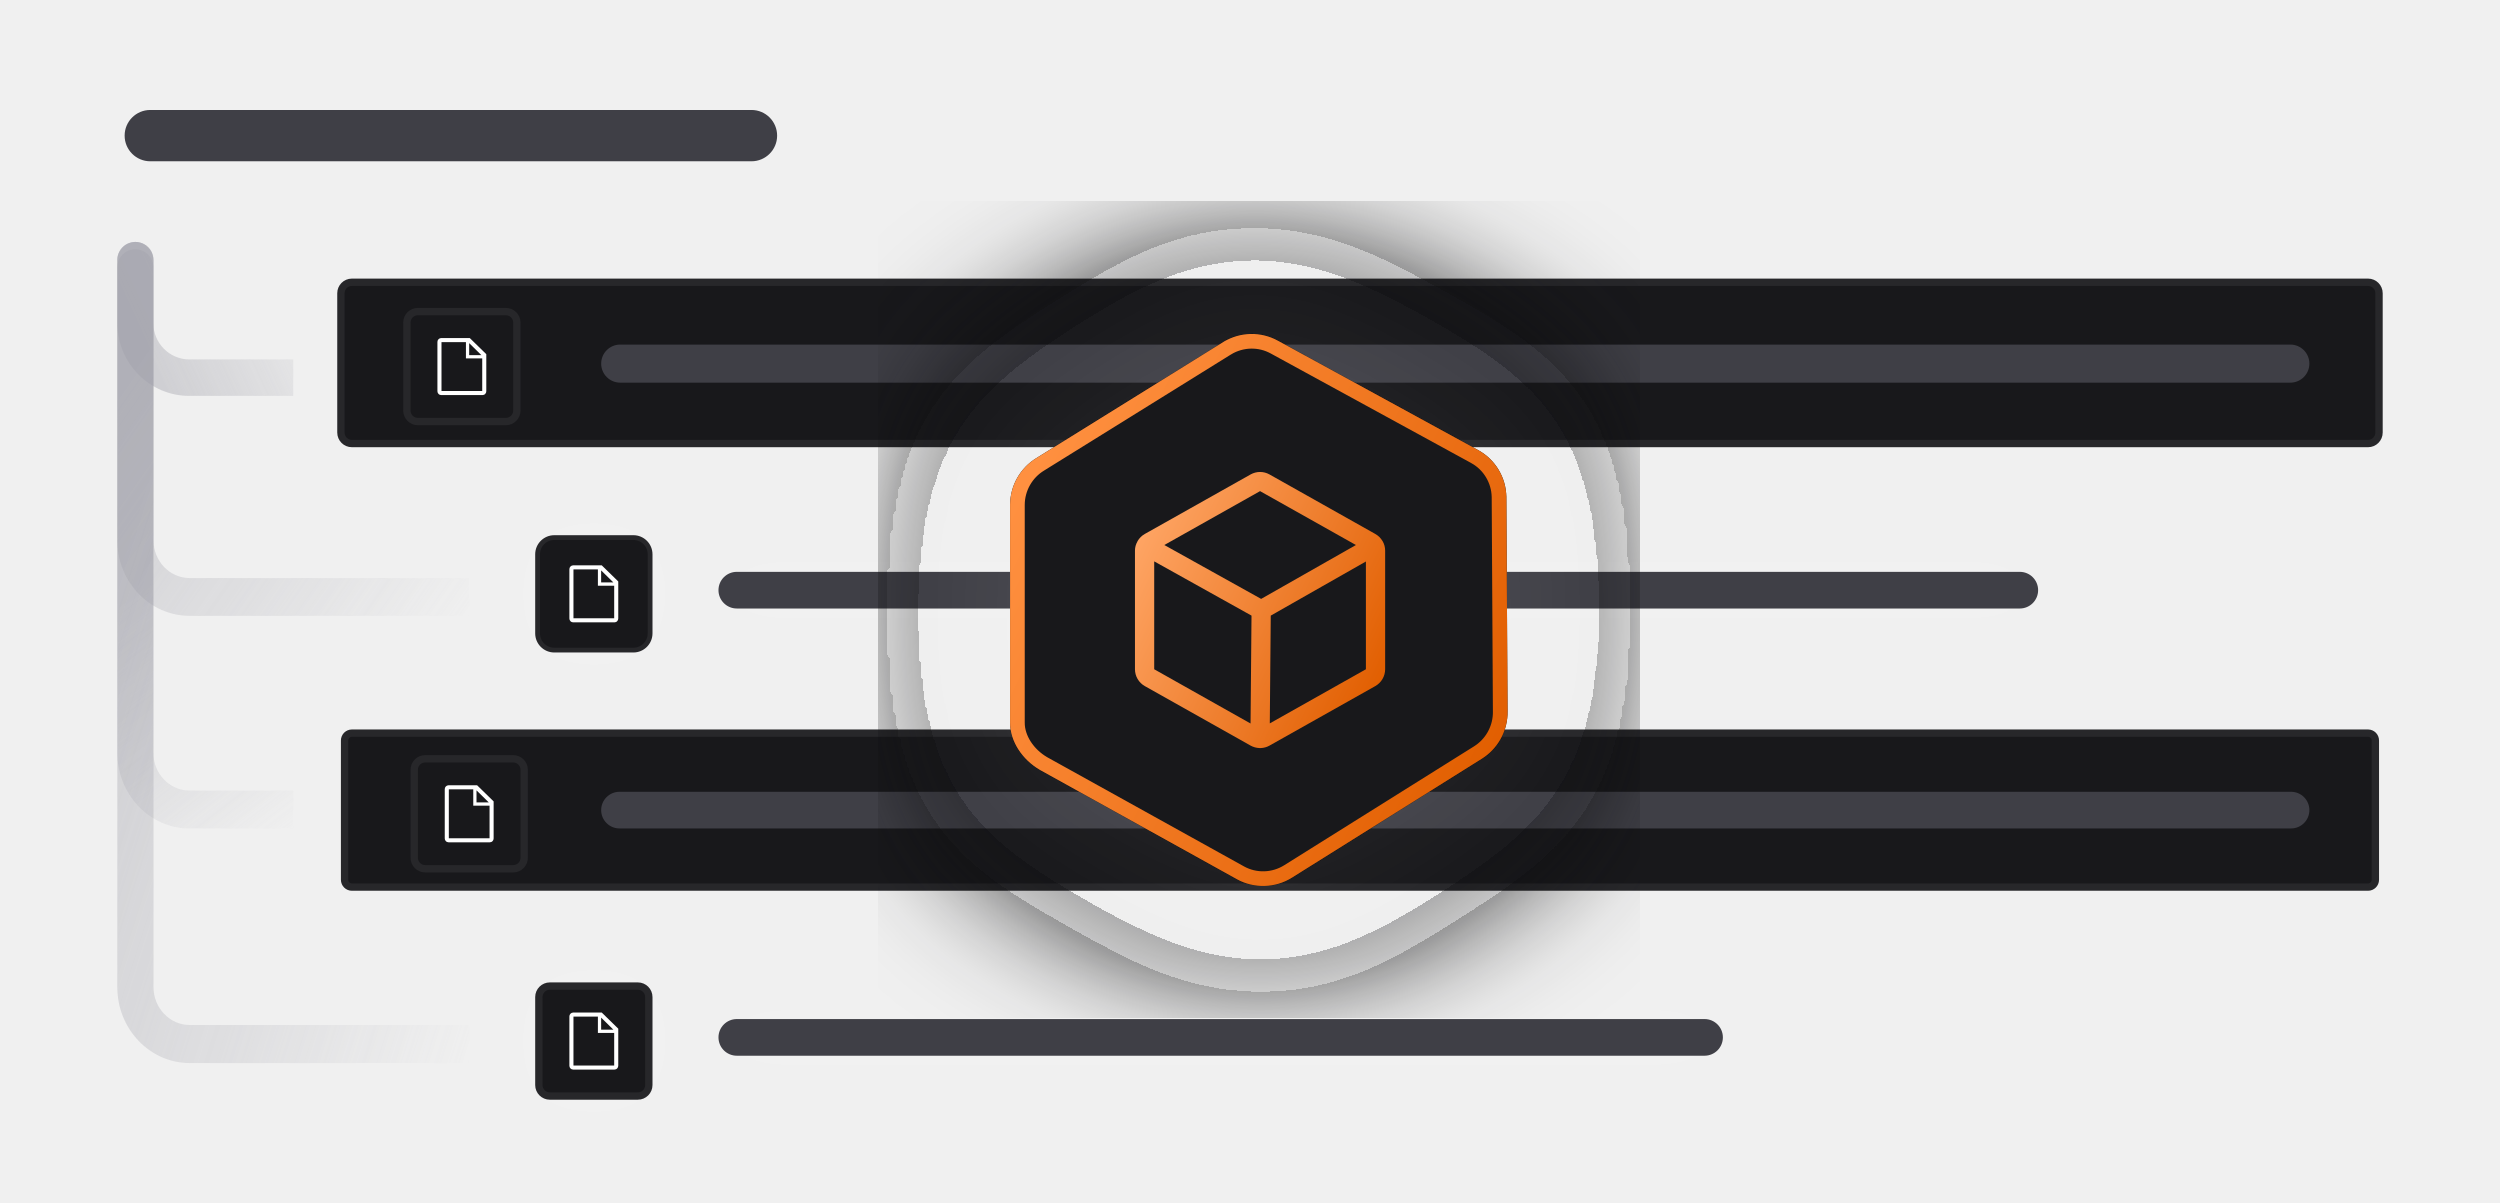
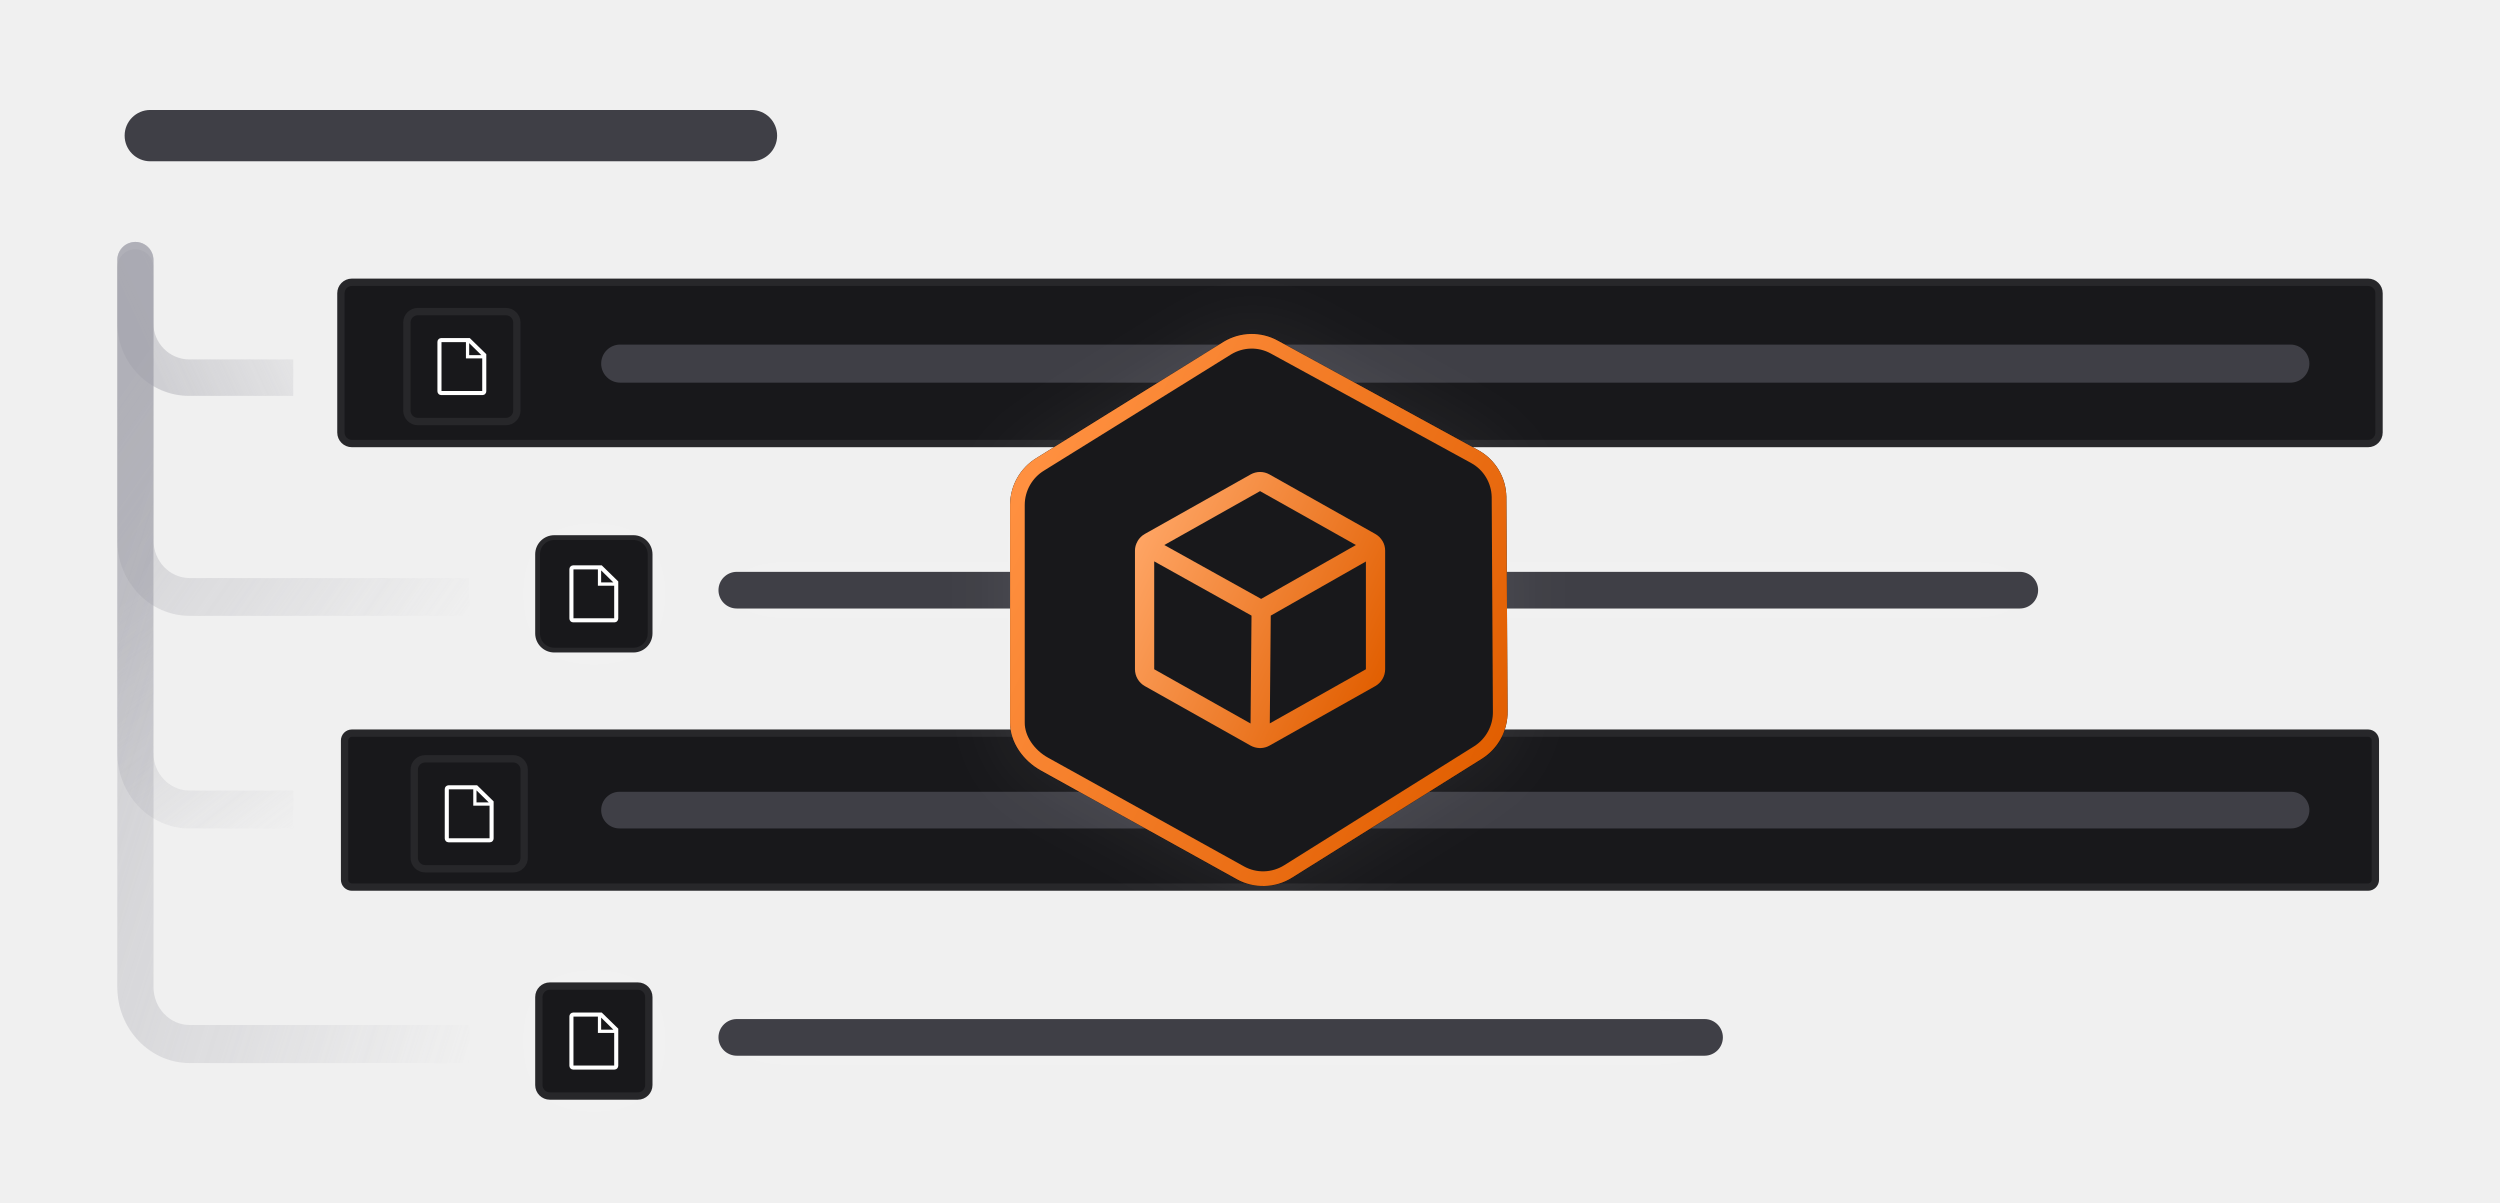
<svg xmlns="http://www.w3.org/2000/svg" width="341" height="164" viewBox="0 0 341 164" fill="none">
  <rect x="46.5" y="38.5" width="278" height="22" rx="1.5" fill="#18181B" stroke="#27272A" />
  <rect x="82" y="47" width="233" height="5.194" rx="2.597" fill="#3F3F46" />
  <rect x="55.5" y="42.5" width="15" height="15" rx="1.5" fill="#18181B" stroke="#27272A" />
  <path d="M64.078 46.111H60.172C60.035 46.115 59.904 46.173 59.809 46.272C59.714 46.371 59.662 46.504 59.664 46.642V53.359C59.662 53.496 59.714 53.629 59.809 53.728C59.904 53.828 60.035 53.886 60.172 53.889H65.823C65.96 53.886 66.091 53.828 66.186 53.728C66.281 53.629 66.333 53.496 66.331 53.359V48.311L64.078 46.111ZM63.995 46.803L65.661 48.442H63.995V46.803ZM60.22 53.334V46.667H63.553V48.889H65.775V53.334H60.22Z" fill="white" />
  <rect x="47" y="100" width="277" height="21" rx="1" fill="#18181B" stroke="#27272A" />
  <rect x="82" y="108" width="233" height="5" rx="2.5" fill="#3F3F46" />
  <rect x="56.5" y="103.5" width="15" height="15" rx="1.5" fill="#18181B" stroke="#27272A" />
  <path d="M65.078 107.112H61.172C61.035 107.116 60.904 107.174 60.809 107.273C60.714 107.372 60.662 107.505 60.664 107.643V114.36C60.662 114.497 60.714 114.63 60.809 114.729C60.904 114.829 61.035 114.886 61.172 114.89H66.823C66.96 114.886 67.091 114.829 67.186 114.729C67.281 114.63 67.333 114.497 67.331 114.36V109.312L65.078 107.112ZM64.995 107.804L66.661 109.443H64.995V107.804ZM61.22 114.335V107.668H64.553V109.89H66.775V114.335H61.22Z" fill="white" />
  <g filter="url(#filter0_d_1185_61236)">
    <rect x="98" y="78" width="180" height="5" rx="2.5" fill="#3F3F46" />
    <rect x="73.326" y="73.326" width="15.348" height="15.348" rx="2.283" fill="#18181B" stroke="#27272A" stroke-width="0.652" />
    <path d="M82.078 77.112H78.172C78.035 77.116 77.904 77.174 77.809 77.273C77.714 77.372 77.662 77.505 77.664 77.643V84.359C77.662 84.497 77.714 84.63 77.809 84.729C77.904 84.829 78.035 84.886 78.172 84.89H83.823C83.96 84.886 84.091 84.829 84.186 84.729C84.281 84.63 84.333 84.497 84.331 84.359V79.312L82.078 77.112ZM81.995 77.804L83.661 79.443H81.995V77.804ZM78.22 84.335V77.668H81.553V79.89H83.775V84.335H78.22Z" fill="white" />
  </g>
  <rect x="17" y="15" width="89" height="7" rx="3.5" fill="#3F3F46" />
  <g opacity="0.7" filter="url(#filter1_b_1185_61236)">
    <path d="M20.914 44.053C20.914 46.8 23.114 49.026 25.828 49.026L40 49.026V54L25.828 54C20.4 54 16 49.547 16 44.053L16 36.457C16 35.1 17.1 34 18.457 34C19.814 34 20.914 35.1 20.914 36.457L20.914 44.053Z" fill="url(#paint0_linear_1185_61236)" />
  </g>
  <g opacity="0.7" filter="url(#filter2_b_1185_61236)">
    <path d="M20.914 102.65C20.914 105.508 23.114 107.825 25.828 107.825H40V113H25.828C20.4 113 16 108.366 16 102.65L16 35.457C16 34.1 17.1 33 18.457 33C19.814 33 20.914 34.1 20.914 35.457L20.914 102.65Z" fill="url(#paint1_linear_1185_61236)" />
  </g>
  <g opacity="0.7" filter="url(#filter3_b_1185_61236)">
-     <path d="M20.939 73.696C20.939 76.541 23.151 78.848 25.879 78.848L64 78.848V84L25.879 84C20.423 84 16 79.387 16 73.696L16 35.47C16 34.106 17.106 33 18.47 33C19.834 33 20.939 34.106 20.939 35.47L20.939 73.696Z" fill="url(#paint2_linear_1185_61236)" />
+     <path d="M20.94 73.696C20.94 76.541 23.151 78.848 25.879 78.848L64 78.848V84L25.879 84C20.423 84 16 79.387 16 73.696L16 35.47C16 34.106 17.106 33 18.47 33C19.834 33 20.94 34.106 20.94 35.47L20.94 73.696Z" fill="url(#paint2_linear_1185_61236)" />
  </g>
  <g filter="url(#filter4_d_1185_61236)">
    <rect x="98" y="139" width="137" height="5" rx="2.5" fill="#3F3F46" />
    <rect x="73.5" y="134.5" width="15" height="15" rx="1.5" fill="#18181B" stroke="#27272A" />
    <path d="M82.078 138.112H78.172C78.035 138.116 77.904 138.174 77.809 138.273C77.714 138.372 77.662 138.505 77.664 138.643V145.36C77.662 145.497 77.714 145.63 77.809 145.729C77.904 145.829 78.035 145.886 78.172 145.89H83.823C83.96 145.886 84.091 145.829 84.186 145.729C84.281 145.63 84.333 145.497 84.331 145.36V140.312L82.078 138.112ZM81.995 138.804L83.661 140.443H81.995V138.804ZM78.22 145.335V138.668H81.553V140.89H83.775V145.335H78.22Z" fill="white" />
  </g>
  <g opacity="0.7" filter="url(#filter5_b_1185_61236)">
-     <path d="M20.939 134.624C20.939 137.489 23.151 139.812 25.879 139.812H64V145H25.879C20.423 145 16 140.355 16 134.624L16 35.47C16 34.106 17.106 33 18.47 33C19.834 33 20.939 34.106 20.939 35.47L20.939 134.624Z" fill="url(#paint3_linear_1185_61236)" />
+     <path d="M20.94 134.624C20.94 137.489 23.151 139.812 25.879 139.812H64V145H25.879C20.423 145 16 140.355 16 134.624L16 35.47C16 34.106 17.106 33 18.47 33C19.834 33 20.94 34.106 20.94 35.47L20.94 134.624Z" fill="url(#paint3_linear_1185_61236)" />
  </g>
  <g filter="url(#filter6_d_1185_61236)">
-     <g filter="url(#filter7_d_1185_61236)">
-       <path d="M141.384 62.469L166.892 46.625C169.168 45.246 171.998 45.189 174.314 46.474L201.663 61.421C203.965 62.698 205.414 65.11 205.467 67.756L205.631 96.993C205.685 99.629 204.35 102.1 202.117 103.498L176.225 119.716C173.936 121.15 171.059 121.23 168.709 119.926L141.972 105.091C139.608 103.779 137.756 101.272 137.774 98.553L137.774 68.832C137.791 66.229 139.16 63.817 141.384 62.469Z" fill="#18181B" />
-       <path d="M204.632 97.013C204.635 97.156 204.633 97.298 204.626 97.439C204.53 99.56 203.399 101.516 201.586 102.651L175.694 118.869C173.723 120.104 171.223 120.177 169.194 119.051L142.458 104.217C142.408 104.189 142.358 104.161 142.309 104.132C140.255 102.931 138.759 100.758 138.774 98.56L138.774 98.553L138.774 68.839C138.774 68.838 138.774 68.837 138.774 68.836C138.79 66.581 139.976 64.491 141.902 63.325L141.902 63.325L141.912 63.319L167.415 47.477C167.415 47.477 167.416 47.477 167.416 47.477C169.376 46.292 171.832 46.24 173.829 47.348L173.834 47.351L201.178 62.295C201.179 62.296 201.18 62.296 201.181 62.297C203.164 63.398 204.419 65.492 204.467 67.769C204.467 67.771 204.468 67.774 204.468 67.776L204.631 96.998L204.631 97.006L204.632 97.013Z" stroke="url(#paint4_linear_1185_61236)" stroke-width="2" />
-     </g>
-     <path d="M188.589 73.814C188.585 73.814 188.581 73.813 188.577 73.81C188.574 73.807 188.573 73.802 188.573 73.798C188.336 73.394 187.996 73.06 187.588 72.83L173.151 64.709C172.76 64.491 172.319 64.376 171.871 64.376C171.423 64.376 170.983 64.491 170.591 64.709L156.154 72.83C155.746 73.06 155.407 73.394 155.17 73.798C155.17 73.802 155.168 73.807 155.165 73.81C155.162 73.813 155.157 73.814 155.153 73.814V73.847C154.926 74.23 154.807 74.666 154.809 75.111V91.287C154.809 91.755 154.934 92.214 155.171 92.617C155.407 93.021 155.746 93.355 156.154 93.584L170.591 101.705C170.955 101.903 171.359 102.016 171.773 102.033H172.002C172.406 102.015 172.799 101.903 173.151 101.705L187.588 93.584C187.996 93.355 188.335 93.021 188.571 92.617C188.808 92.214 188.933 91.755 188.934 91.287V75.111C188.936 74.656 188.817 74.208 188.589 73.814ZM171.871 66.99L184.947 74.34L172.019 81.689L158.812 74.34L171.871 66.99ZM157.434 76.571L170.706 83.97L170.575 98.686L157.434 91.287V76.571ZM173.2 98.67L173.331 83.97L186.309 76.587V91.287L173.2 98.67Z" fill="url(#paint5_linear_1185_61236)" />
+     <path d="M141.384 62.469L166.892 46.625C169.168 45.246 171.998 45.189 174.314 46.474L201.663 61.421C203.965 62.698 205.414 65.11 205.467 67.756L205.631 96.993C205.685 99.629 204.35 102.1 202.117 103.498L176.225 119.716C173.936 121.15 171.059 121.23 168.709 119.926L141.972 105.091C139.608 103.779 137.756 101.272 137.774 98.553L137.774 68.832C137.791 66.229 139.16 63.817 141.384 62.469Z" fill="#18181B" />
+     <path d="M141.902 63.325L141.902 63.325L141.912 63.319L167.415 47.477C169.385 46.286 171.83 46.239 173.829 47.348L173.834 47.351L201.178 62.295C201.179 62.296 201.18 62.296 201.181 62.297C203.166 63.399 204.418 65.48 204.467 67.769C204.467 67.771 204.468 67.774 204.468 67.776L204.631 96.998L204.631 97.006L204.632 97.013C204.678 99.298 203.521 101.439 201.586 102.651L175.694 118.869C173.712 120.11 171.224 120.178 169.194 119.051L142.458 104.217C140.326 103.034 138.759 100.824 138.774 98.56V98.553L138.774 68.839C138.774 68.838 138.774 68.837 138.774 68.836C138.79 66.581 139.976 64.491 141.902 63.325Z" stroke="url(#paint4_linear_1185_61236)" stroke-width="2" />
  </g>
+   <path d="M188.589 73.814C188.585 73.814 188.581 73.813 188.577 73.81C188.574 73.807 188.573 73.802 188.573 73.798C188.336 73.394 187.996 73.06 187.588 72.83L173.151 64.709C172.76 64.491 172.319 64.376 171.871 64.376C171.423 64.376 170.983 64.491 170.591 64.709L156.154 72.83C155.746 73.06 155.407 73.394 155.17 73.798C155.17 73.802 155.168 73.807 155.165 73.81C155.162 73.813 155.157 73.814 155.153 73.814V73.847C154.926 74.23 154.807 74.666 154.809 75.111V91.287C154.809 91.755 154.934 92.214 155.171 92.617C155.407 93.021 155.746 93.355 156.154 93.584L170.591 101.705C170.955 101.903 171.359 102.016 171.773 102.033H172.002C172.406 102.015 172.799 101.903 173.151 101.705L187.588 93.584C187.996 93.355 188.335 93.021 188.571 92.617C188.808 92.214 188.933 91.755 188.934 91.287V75.111C188.936 74.656 188.817 74.208 188.589 73.814ZM171.871 66.99L184.947 74.34L172.019 81.689L158.812 74.34L171.871 66.99ZM157.434 76.571L170.706 83.97L170.575 98.686L157.434 91.287V76.571ZM173.2 98.67L173.331 83.97L186.309 76.587V91.287L173.2 98.67Z" fill="url(#paint5_linear_1185_61236)" />
  <defs>
    <filter id="filter0_d_1185_61236" x="65.171" y="65.171" width="220.657" height="31.657" filterUnits="userSpaceOnUse" color-interpolation-filters="sRGB">
      <feFlood flood-opacity="0" result="BackgroundImageFix" />
      <feColorMatrix in="SourceAlpha" type="matrix" values="0 0 0 0 0 0 0 0 0 0 0 0 0 0 0 0 0 0 127 0" result="hardAlpha" />
      <feOffset />
      <feGaussianBlur stdDeviation="3.914" />
      <feComposite in2="hardAlpha" operator="out" />
      <feColorMatrix type="matrix" values="0 0 0 0 1 0 0 0 0 1 0 0 0 0 1 0 0 0 0.1 0" />
      <feBlend mode="normal" in2="BackgroundImageFix" result="effect1_dropShadow_1185_61236" />
      <feBlend mode="normal" in="SourceGraphic" in2="effect1_dropShadow_1185_61236" result="shape" />
    </filter>
    <filter id="filter1_b_1185_61236" x="-216.11" y="-198.11" width="488.22" height="484.22" filterUnits="userSpaceOnUse" color-interpolation-filters="sRGB">
      <feFlood flood-opacity="0" result="BackgroundImageFix" />
      <feGaussianBlur in="BackgroundImageFix" stdDeviation="116.055" />
      <feComposite in2="SourceAlpha" operator="in" result="effect1_backgroundBlur_1185_61236" />
      <feBlend mode="normal" in="SourceGraphic" in2="effect1_backgroundBlur_1185_61236" result="shape" />
    </filter>
    <filter id="filter2_b_1185_61236" x="-216.11" y="-199.11" width="488.22" height="544.22" filterUnits="userSpaceOnUse" color-interpolation-filters="sRGB">
      <feFlood flood-opacity="0" result="BackgroundImageFix" />
      <feGaussianBlur in="BackgroundImageFix" stdDeviation="116.055" />
      <feComposite in2="SourceAlpha" operator="in" result="effect1_backgroundBlur_1185_61236" />
      <feBlend mode="normal" in="SourceGraphic" in2="effect1_backgroundBlur_1185_61236" result="shape" />
    </filter>
    <filter id="filter3_b_1185_61236" x="-216.11" y="-199.11" width="512.22" height="515.22" filterUnits="userSpaceOnUse" color-interpolation-filters="sRGB">
      <feFlood flood-opacity="0" result="BackgroundImageFix" />
      <feGaussianBlur in="BackgroundImageFix" stdDeviation="116.055" />
      <feComposite in2="SourceAlpha" operator="in" result="effect1_backgroundBlur_1185_61236" />
      <feBlend mode="normal" in="SourceGraphic" in2="effect1_backgroundBlur_1185_61236" result="shape" />
    </filter>
    <filter id="filter4_d_1185_61236" x="65.171" y="126.172" width="177.657" height="31.657" filterUnits="userSpaceOnUse" color-interpolation-filters="sRGB">
      <feFlood flood-opacity="0" result="BackgroundImageFix" />
      <feColorMatrix in="SourceAlpha" type="matrix" values="0 0 0 0 0 0 0 0 0 0 0 0 0 0 0 0 0 0 127 0" result="hardAlpha" />
      <feOffset />
      <feGaussianBlur stdDeviation="3.914" />
      <feComposite in2="hardAlpha" operator="out" />
      <feColorMatrix type="matrix" values="0 0 0 0 1 0 0 0 0 1 0 0 0 0 1 0 0 0 0.1 0" />
      <feBlend mode="normal" in2="BackgroundImageFix" result="effect1_dropShadow_1185_61236" />
      <feBlend mode="normal" in="SourceGraphic" in2="effect1_dropShadow_1185_61236" result="shape" />
    </filter>
    <filter id="filter5_b_1185_61236" x="-216.11" y="-199.11" width="512.22" height="576.22" filterUnits="userSpaceOnUse" color-interpolation-filters="sRGB">
      <feFlood flood-opacity="0" result="BackgroundImageFix" />
      <feGaussianBlur in="BackgroundImageFix" stdDeviation="116.055" />
      <feComposite in2="SourceAlpha" operator="in" result="effect1_backgroundBlur_1185_61236" />
      <feBlend mode="normal" in="SourceGraphic" in2="effect1_backgroundBlur_1185_61236" result="shape" />
    </filter>
-     <filter id="filter6_d_1185_61236" x="119.773" y="27.549" width="103.859" height="111.302" filterUnits="userSpaceOnUse" color-interpolation-filters="sRGB">
+     <filter id="filter6_d_1185_61236" x="128.773" y="36.549" width="85.859" height="93.302" filterUnits="userSpaceOnUse" color-interpolation-filters="sRGB">
      <feFlood flood-opacity="0" result="BackgroundImageFix" />
      <feColorMatrix in="SourceAlpha" type="matrix" values="0 0 0 0 0 0 0 0 0 0 0 0 0 0 0 0 0 0 127 0" result="hardAlpha" />
      <feOffset />
-       <feGaussianBlur stdDeviation="9" />
-       <feComposite in2="hardAlpha" operator="out" />
-       <feColorMatrix type="matrix" values="0 0 0 0 0.047 0 0 0 0 0.047 0 0 0 0 0.051 0 0 0 1 0" />
-       <feBlend mode="normal" in2="BackgroundImageFix" result="effect1_dropShadow_1185_61236" />
-       <feBlend mode="normal" in="SourceGraphic" in2="effect1_dropShadow_1185_61236" result="shape" />
-     </filter>
-     <filter id="filter7_d_1185_61236" x="118.773" y="26.549" width="105.859" height="113.302" filterUnits="userSpaceOnUse" color-interpolation-filters="sRGB">
-       <feFlood flood-opacity="0" result="BackgroundImageFix" />
-       <feColorMatrix in="SourceAlpha" type="matrix" values="0 0 0 0 0 0 0 0 0 0 0 0 0 0 0 0 0 0 127 0" result="hardAlpha" />
-       <feOffset />
-       <feGaussianBlur stdDeviation="9.5" />
+       <feGaussianBlur stdDeviation="4.5" />
      <feComposite in2="hardAlpha" operator="out" />
      <feColorMatrix type="matrix" values="0 0 0 0 1 0 0 0 0 1 0 0 0 0 1 0 0 0 0.07 0" />
      <feBlend mode="normal" in2="BackgroundImageFix" result="effect1_dropShadow_1185_61236" />
      <feBlend mode="normal" in="SourceGraphic" in2="effect1_dropShadow_1185_61236" result="shape" />
    </filter>
    <linearGradient id="paint0_linear_1185_61236" x1="16" y1="38.379" x2="39.801" y2="27.449" gradientUnits="userSpaceOnUse">
      <stop stop-color="#A1A1AA" stop-opacity="0.58" />
      <stop offset="0.542" stop-color="#A1A1AA" stop-opacity="0.29" />
      <stop offset="0.974" stop-color="#A1A1AA" stop-opacity="0" />
    </linearGradient>
    <linearGradient id="paint1_linear_1185_61236" x1="30.717" y1="71.663" x2="54.308" y2="102.406" gradientUnits="userSpaceOnUse">
      <stop stop-color="#A1A1AA" stop-opacity="0.58" />
      <stop offset="0.542" stop-color="#A1A1AA" stop-opacity="0.29" />
      <stop offset="1" stop-color="#A1A1AA" stop-opacity="0" />
    </linearGradient>
    <linearGradient id="paint2_linear_1185_61236" x1="16" y1="53.76" x2="63.809" y2="87.082" gradientUnits="userSpaceOnUse">
      <stop stop-color="#A1A1AA" stop-opacity="0.58" />
      <stop offset="0.542" stop-color="#A1A1AA" stop-opacity="0.29" />
      <stop offset="0.974" stop-color="#A1A1AA" stop-opacity="0" />
    </linearGradient>
    <linearGradient id="paint3_linear_1185_61236" x1="16" y1="78.591" x2="80.534" y2="99.072" gradientUnits="userSpaceOnUse">
      <stop stop-color="#A1A1AA" stop-opacity="0.58" />
      <stop offset="0.542" stop-color="#A1A1AA" stop-opacity="0.29" />
      <stop offset="0.974" stop-color="#A1A1AA" stop-opacity="0" />
    </linearGradient>
    <linearGradient id="paint4_linear_1185_61236" x1="138.439" y1="68.644" x2="205.4" y2="102.091" gradientUnits="userSpaceOnUse">
      <stop stop-color="#FF9040" />
      <stop offset="1" stop-color="#E15E00" />
    </linearGradient>
    <linearGradient id="paint5_linear_1185_61236" x1="154.713" y1="72.424" x2="190.374" y2="89.807" gradientUnits="userSpaceOnUse">
      <stop stop-color="#FFA666" />
      <stop offset="1" stop-color="#E15E00" />
    </linearGradient>
  </defs>
</svg>
